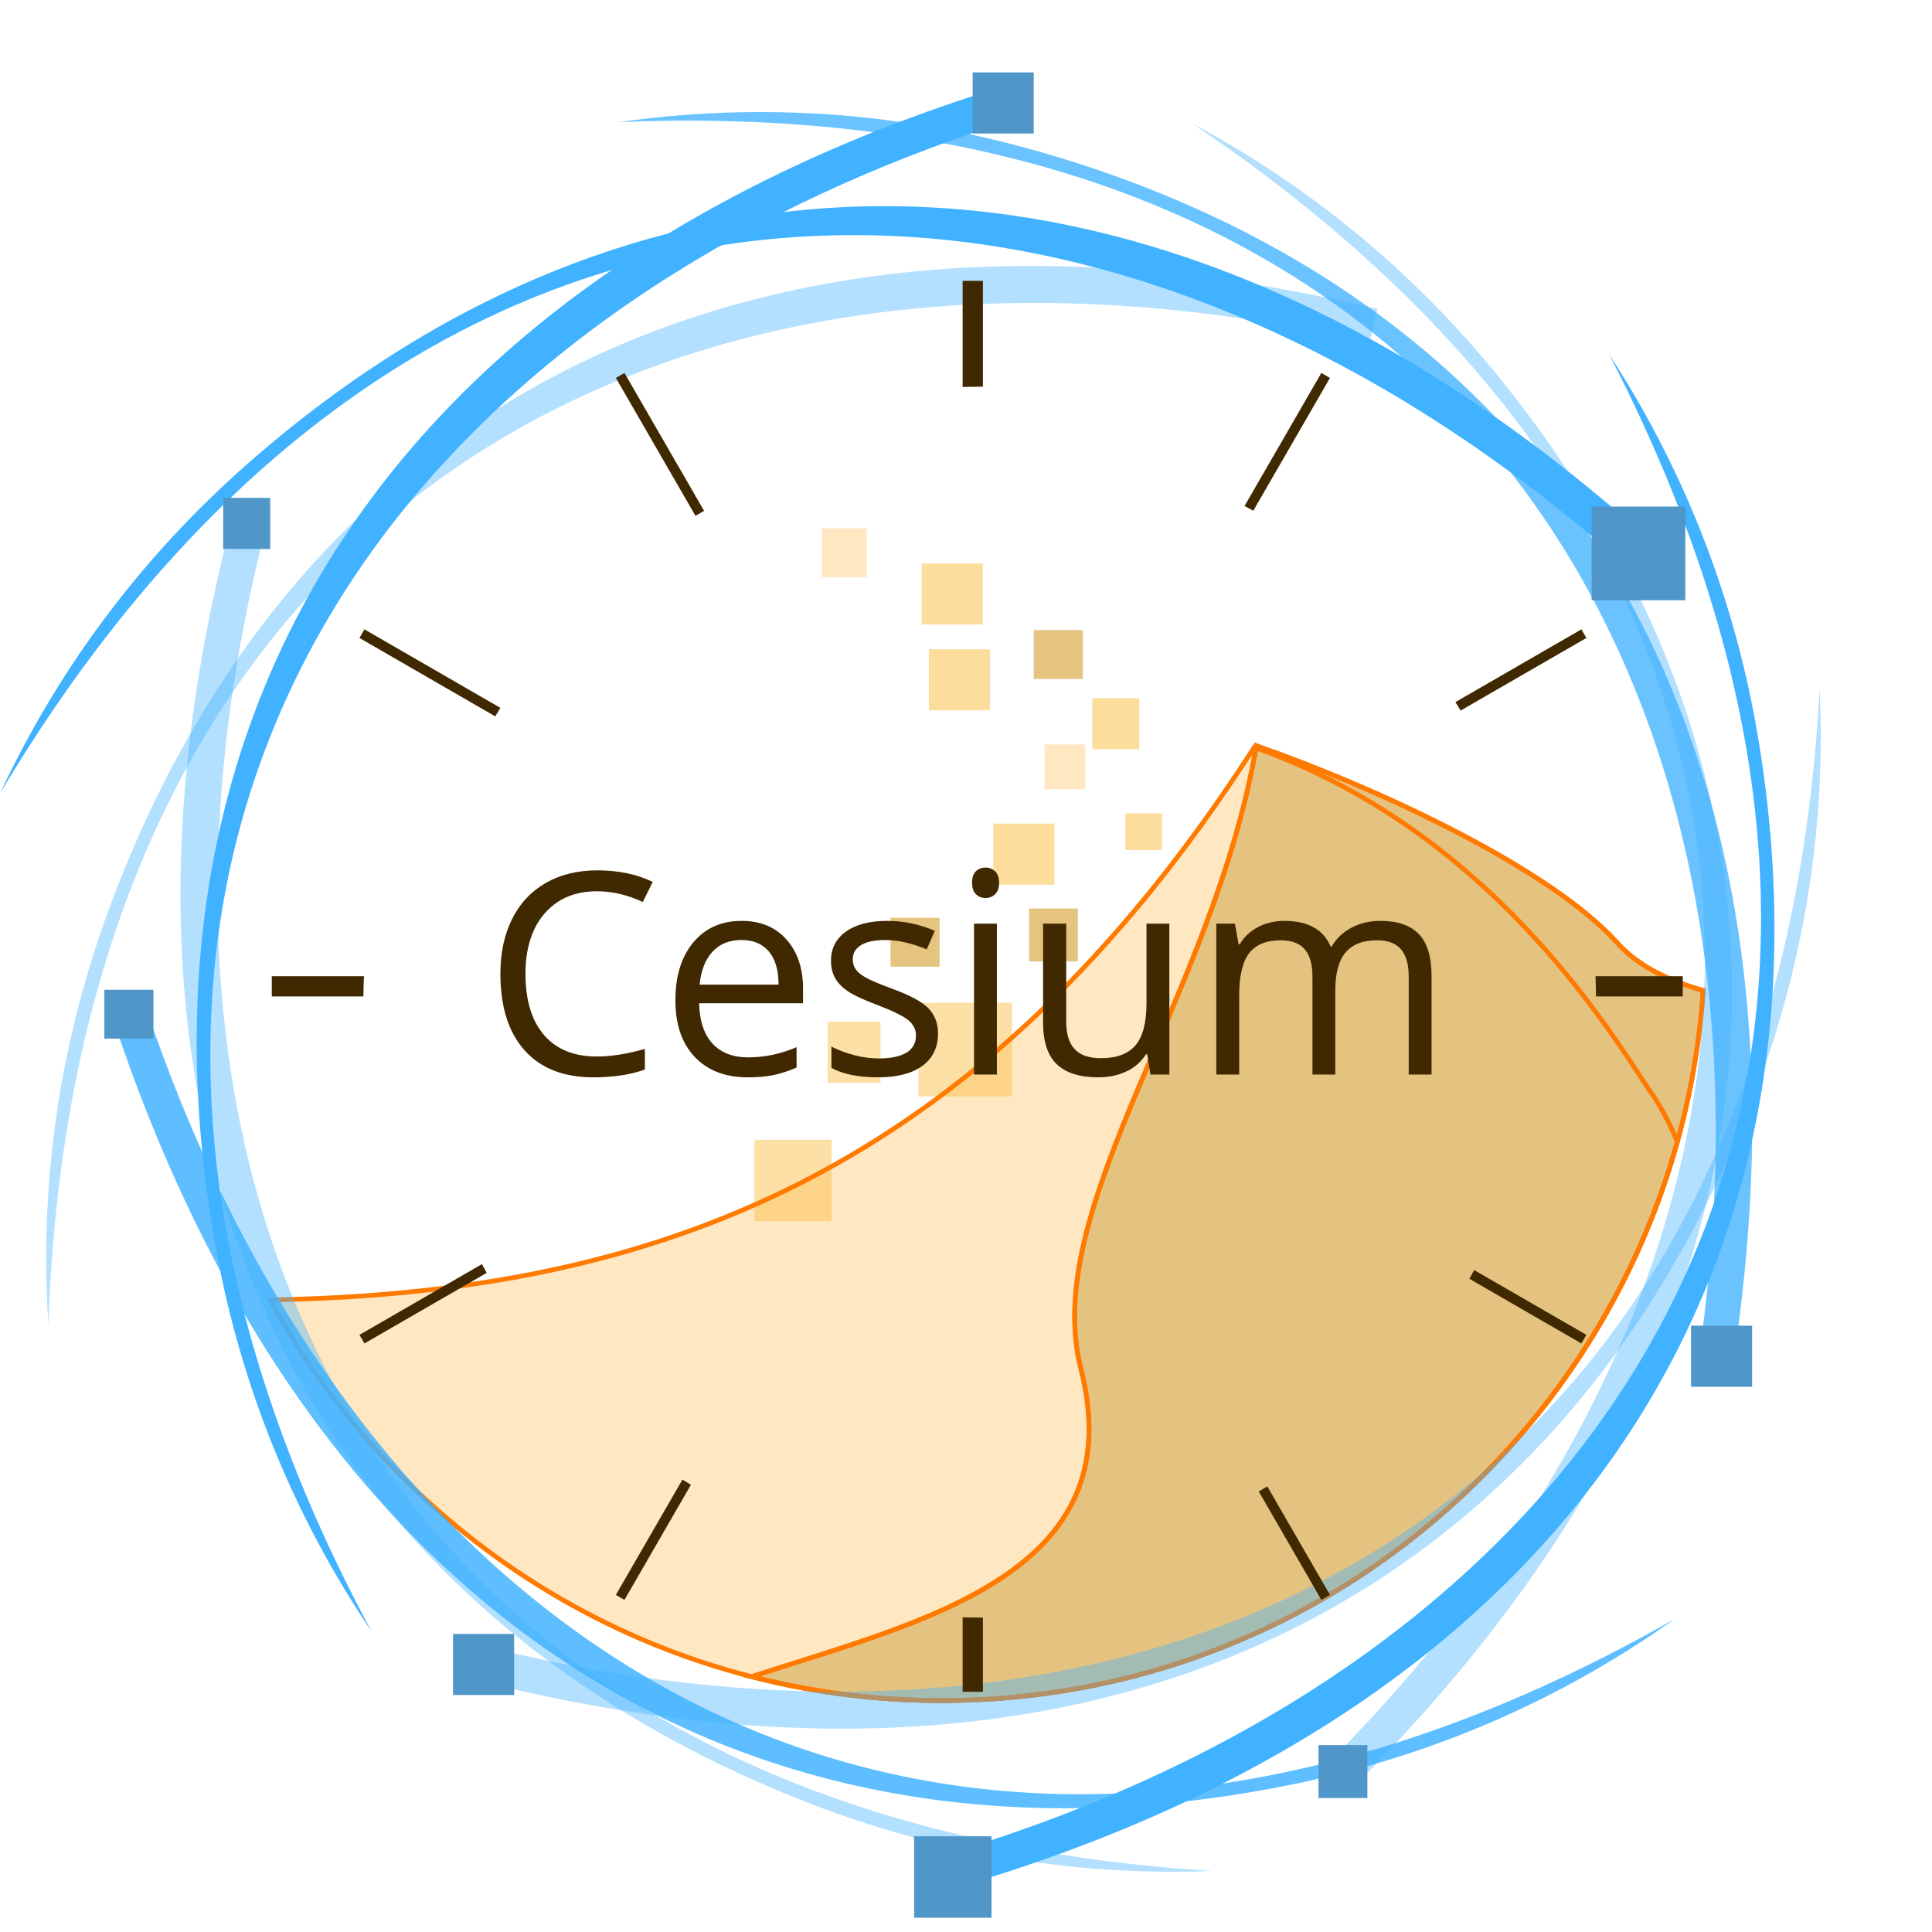
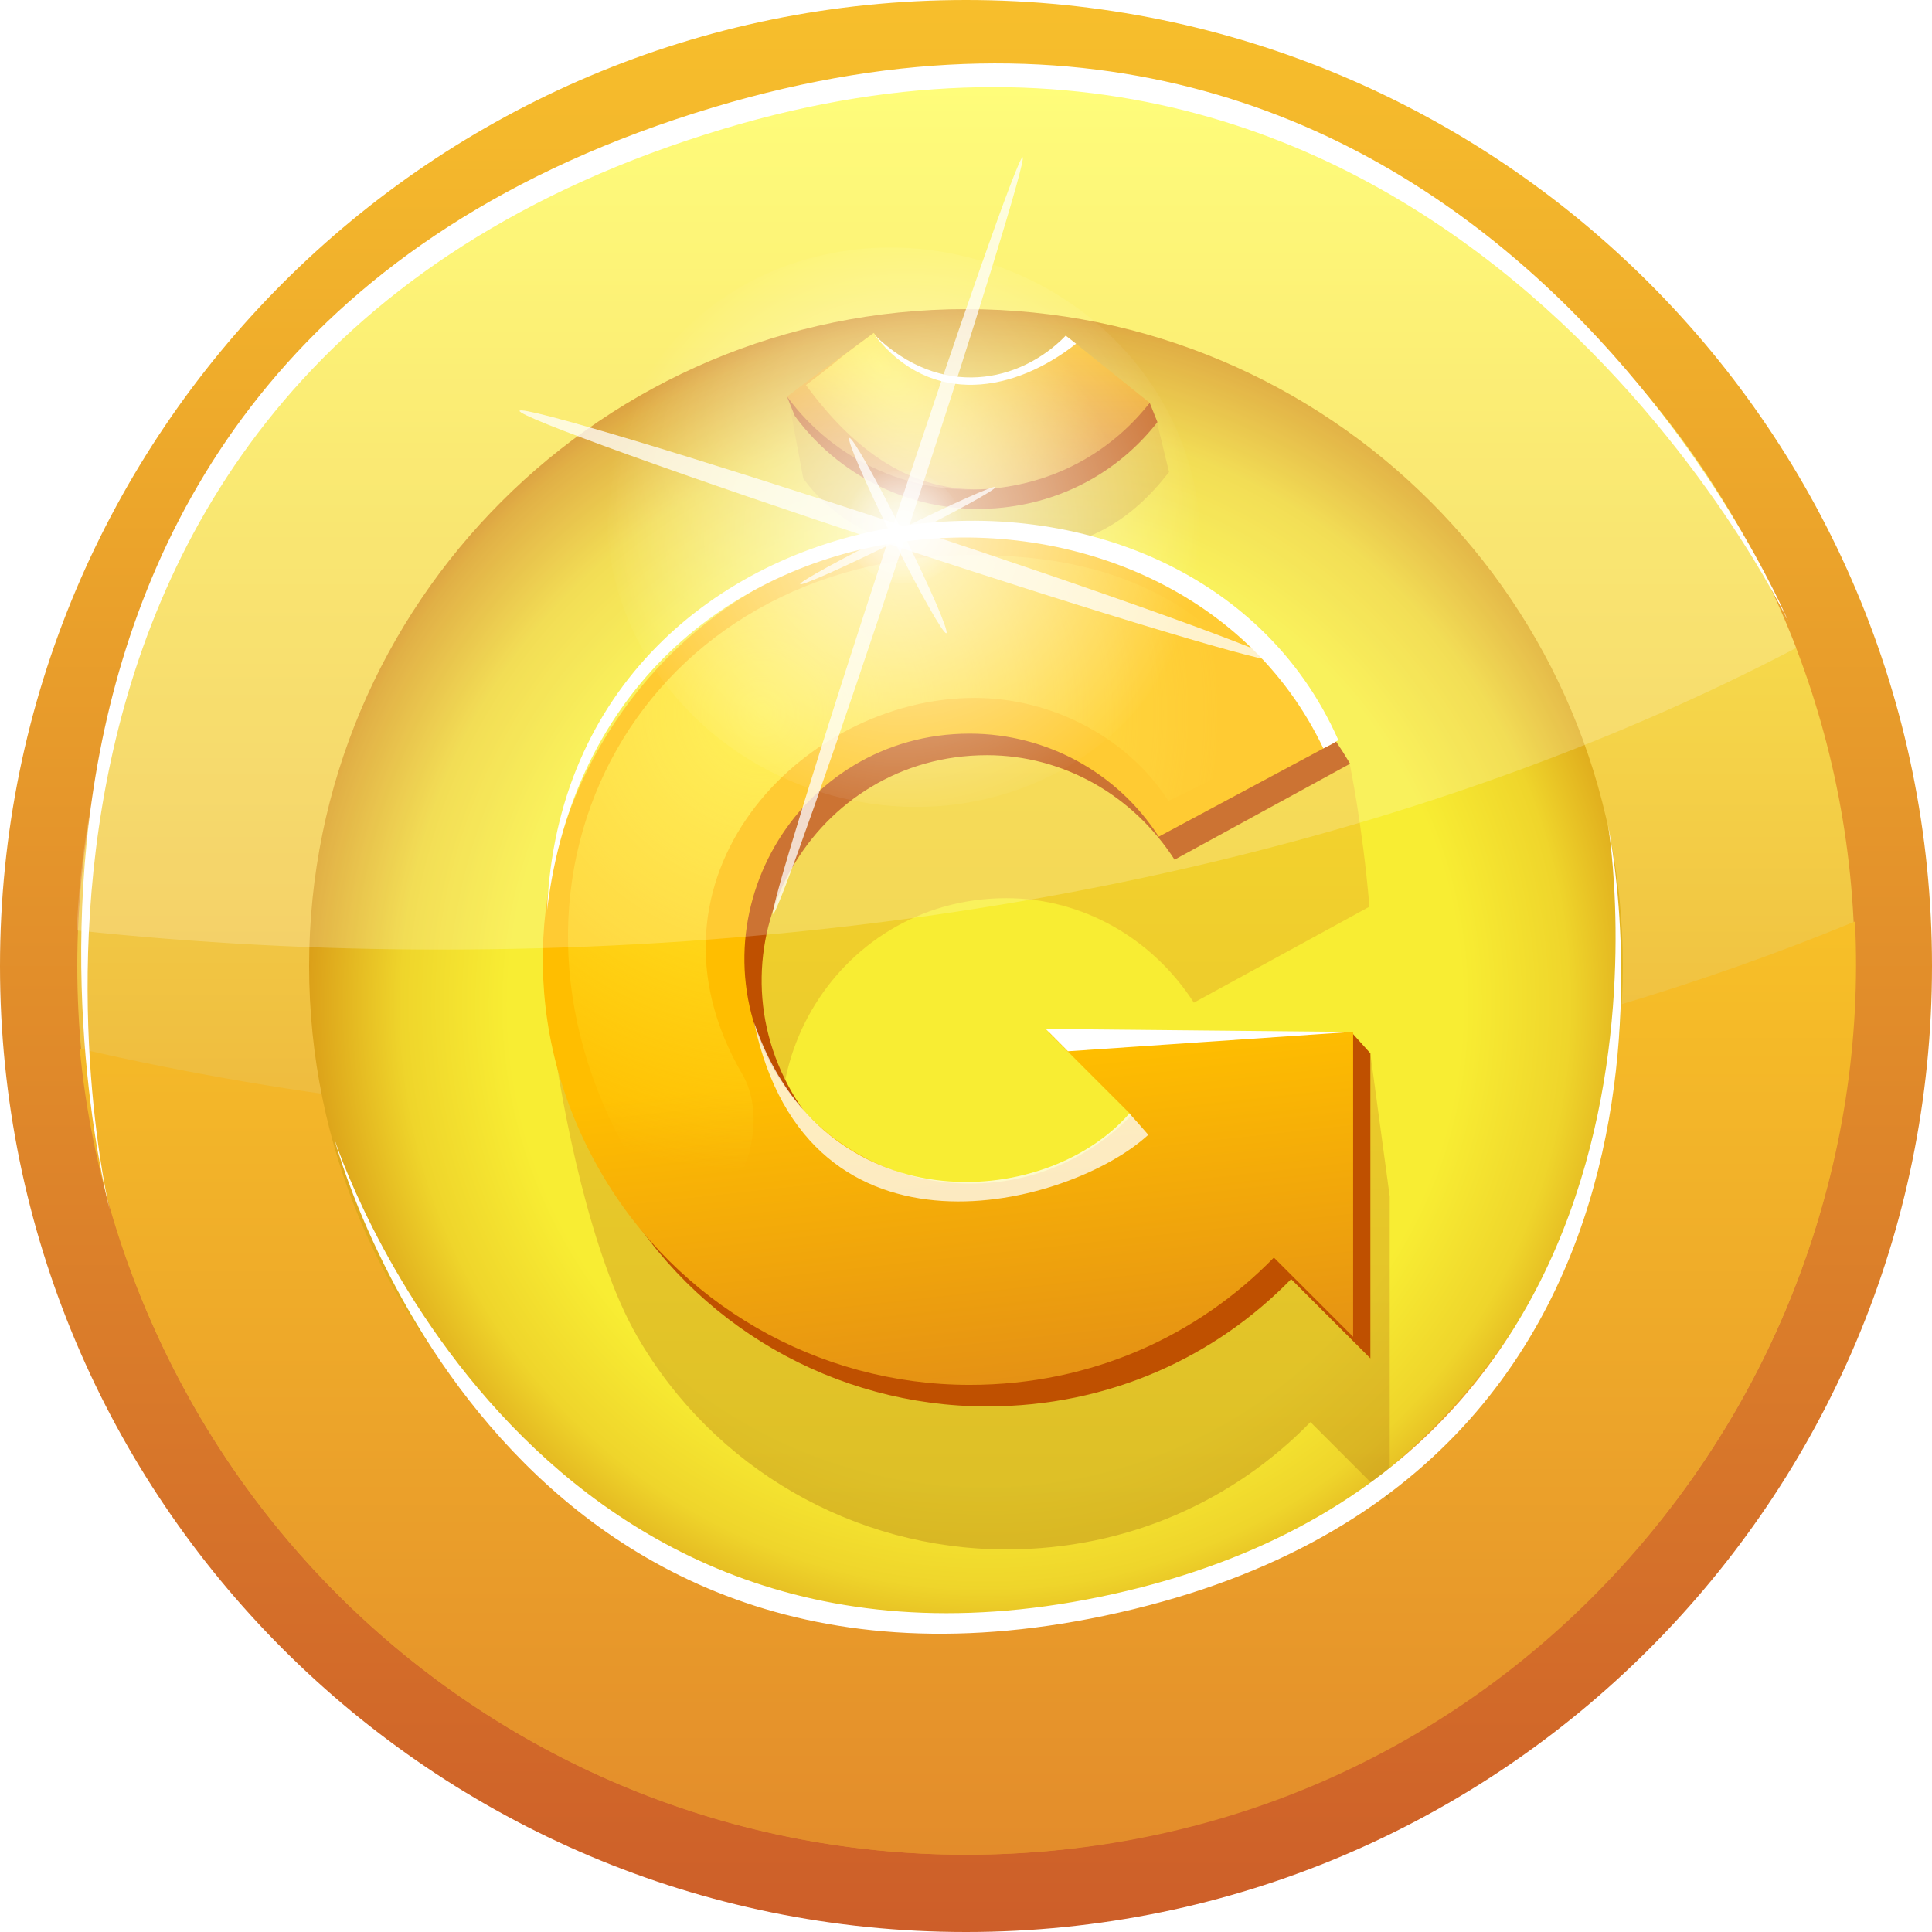
- <svg xmlns="http://www.w3.org/2000/svg" xmlns:ns1="https://boxy-svg.com" width="512px" height="512px" viewBox="0 0 500 500">
-   <path d="M 390.992 122.276 C 418.209 157.183 434.924 200.278 441.202 248.24 C 441.187 276.711 435.71 305.292 425.308 333.282 C 371.101 416.727 274.951 449.213 167.669 434.279 C 136.406 416.036 109.009 390.076 86.272 358.016 C 67.778 323.794 57.942 284.4 56.489 242.062 C 62.206 199.766 79.617 161.912 106.301 129.617 C 162.524 85.439 239.03 70.181 321.968 82.52 C 345.508 92.535 368.657 105.883 390.992 122.276 Z" style="fill: rgb(255, 255, 255);" ns1:origin="0 0" />
-   <g transform="matrix(0.517848, 0, 0, 0.517848, -53.30662, -599.9312)" style="opacity: 1;">
-     <g id="g-14" style="display: inline; opacity: 0.5;" transform="matrix(1, 0, 0, 1, 144.5707, 1007.099)">
-       <path style="display:inline;fill:#ffd086;fill-opacity:1;fill-rule:evenodd;stroke:none;stroke-width:1px;stroke-linecap:butt;stroke-linejoin:miter;stroke-opacity:1" d="M 585.17,524.912 C 447.417,738.84 285.931,797.681 93.348,801.037 158.665,921.841 287.2,1003.17 434.039,1001.256 607.569,998.994 752.513,881.185 796.652,721.967 c -2.686,-6.578 -6.201,-13.62 -10.816,-21.135 C 768.69,677.039 709.105,568.477 585.17,524.912 Z" id="path-102" />
-       <path style="display:inline;fill:#270b0b;fill-opacity:0.994;fill-rule:evenodd;stroke:none;stroke-width:1px;stroke-linecap:butt;stroke-linejoin:miter;stroke-opacity:1" d="M 586.254 524.115 C 564.682 650.453 477.974 754.472 498.584 835.602 C 524.648 938.199 419.458 961.515 333.973 989.342 C 365.923 997.545 399.475 1001.706 434.039 1001.256 C 634.052 998.649 796.093 842.536 809.561 646.439 C 793.197 641.777 777.425 634.689 766.723 622.746 C 734.035 586.272 650.117 546.564 586.254 524.115 Z" id="path-103" ns1:origin="0.5 0.5" />
-       <path style="display: inline; fill: rgb(203, 137, 3); fill-opacity: 0.994; fill-rule: evenodd; stroke: none; stroke-width: 1px; stroke-linecap: butt; stroke-linejoin: miter; stroke-opacity: 1;" d="M 586.254 524.115 C 564.682 650.453 477.974 754.472 498.584 835.602 C 524.648 938.199 419.458 961.515 333.973 989.342 C 365.923 997.545 399.475 1001.706 434.039 1001.256 C 634.052 998.649 796.093 842.536 809.561 646.439 C 793.197 641.777 777.425 634.689 766.723 622.746 C 734.035 586.272 650.117 546.564 586.254 524.115 Z" id="path-104" ns1:origin="0.5 0.5" />
+ <svg xmlns="http://www.w3.org/2000/svg" viewBox="0 0 500 500">
+   <defs>
+     <linearGradient id="gradient-3" gradientUnits="userSpaceOnUse" x1="250" y1="0" x2="250" y2="500" spreadMethod="pad">
+       <stop offset="0" style="stop-color: rgb(247, 191, 44);" />
+       <stop offset="1" style="stop-color: rgb(205, 94, 41);" />
+     </linearGradient>
+     <linearGradient id="gradient-1" gradientUnits="userSpaceOnUse" x1="250" y1="20" x2="250" y2="480" gradientTransform="matrix(1.003107, 0, 0, 1.003107, -0.7766979, -1.491339)">
+       <stop style="stop-color: rgb(255, 253, 90);" offset="0" />
+       <stop style="stop-color: rgb(227, 140, 43);" offset="1" />
+     </linearGradient>
+     <linearGradient id="gradient-2" gradientUnits="userSpaceOnUse" x1="250" y1="20" x2="250" y2="480">
+       <stop style="stop-color: rgb(255, 253, 90);" offset="0" />
+       <stop style="stop-color: rgb(227, 140, 43);" offset="1" />
+     </linearGradient>
+     <linearGradient id="gradient-4" gradientUnits="userSpaceOnUse" x1="253.444" y1="238.484" x2="253.444" y2="480">
+       <stop style="stop-color: rgb(247, 192, 40);" offset="0" />
+       <stop style="stop-color: rgb(227, 140, 43);" offset="1" />
+     </linearGradient>
+     <linearGradient id="gradient-5" gradientUnits="userSpaceOnUse" x1="250" y1="80" x2="250" y2="420">
+       <stop style="stop-color: rgb(255, 255, 255);" offset="0" />
+       <stop style="stop-color: rgb(204, 204, 204);" offset="1" />
+     </linearGradient>
+     <radialGradient id="gradient-6" gradientUnits="userSpaceOnUse" cx="255.162" cy="260.246" r="170" gradientTransform="matrix(1.162644, 0, 0, 1.162643, -41.65733, -42.5625)">
+       <stop style="stop-color: rgb(248, 237, 51);" offset="0" />
+       <stop offset="0.624" style="stop-color: rgb(248, 237, 51);" />
+       <stop offset="0.764" style="stop-color: rgb(239, 213, 43);" />
+       <stop offset="0.893" style="stop-color: rgb(218, 157, 24);" />
+       <stop style="stop-color: rgb(191, 80, 0);" offset="1" />
+     </radialGradient>
+     <linearGradient id="gradient-7" gradientUnits="userSpaceOnUse" x1="-277.811" y1="561.881" x2="-277.811" y2="796.816" gradientTransform="matrix(0.6693761, -0.07372995, 0.07372976, 0.6693762, 391.9234, 247.7612)">
+       <stop style="stop-color: rgb(255, 190, 0);" offset="0" />
+       <stop style="stop-color: rgb(214, 120, 32);" offset="1" />
+     </linearGradient>
+     <linearGradient id="gradient-7-2" gradientUnits="userSpaceOnUse" x1="-277.811" y1="561.881" x2="-277.811" y2="796.816" gradientTransform="matrix(0.3598424, 0.001419912, -0.0008651189, 0.2192787, -159.1917, 375.4939)">
+       <stop style="stop-color: rgb(255, 190, 0);" offset="0" />
+       <stop style="stop-color: rgb(214, 120, 32);" offset="1" />
+     </linearGradient>
+     <linearGradient id="gradient-8" gradientUnits="userSpaceOnUse" x1="545" y1="360" x2="545" y2="375">
+       <stop style="stop-color: rgb(211, 205, 32);" offset="0" />
+       <stop style="stop-color: rgb(122, 118, 18);" offset="1" />
+     </linearGradient>
+     <linearGradient id="gradient-9" gradientUnits="userSpaceOnUse" x1="-277.811" y1="561.881" x2="-277.811" y2="796.816">
+       <stop style="stop-color: rgb(255, 236, 46);" offset="0" />
+       <stop style="stop-color: rgb(254, 189, 1);" offset="1" />
+     </linearGradient>
+     <linearGradient id="gradient-10" gradientUnits="userSpaceOnUse" x1="545" y1="360" x2="545" y2="375">
+       <stop style="stop-color: rgb(211, 205, 32);" offset="0" />
+       <stop style="stop-color: rgb(122, 118, 18);" offset="1" />
+     </linearGradient>
+     <linearGradient id="gradient-11" gradientUnits="userSpaceOnUse" x1="-277.811" y1="561.881" x2="-277.811" y2="796.816" gradientTransform="matrix(0.6034087, 0, 0, 0.6034087, -110.1772, 316.0103)">
+       <stop style="stop-color: rgb(255, 190, 0);" offset="0" />
+       <stop style="stop-color: rgb(214, 120, 32);" offset="1" />
+     </linearGradient>
+     <radialGradient id="gradient-12" gradientUnits="userSpaceOnUse" cx="-314.475" cy="611.827" r="126.303" gradientTransform="matrix(1.116033, 0, 0, 1.116033, 24.30159, -88.79756)">
+       <stop style="stop-color: rgb(255, 237, 49);" offset="0" />
+       <stop style="stop-color: rgba(255, 237, 49, 0);" offset="1" />
+     </radialGradient>
+     <linearGradient id="gradient-13" gradientUnits="userSpaceOnUse" x1="250" y1="20" x2="250" y2="480" gradientTransform="matrix(1.003107, 0, 0, 1.003107, -0.7766979, -1.491339)">
+       <stop style="stop-color: rgb(255, 253, 90);" offset="0" />
+       <stop style="stop-color: rgb(227, 140, 43);" offset="1" />
+     </linearGradient>
+     <linearGradient id="gradient-14" gradientUnits="userSpaceOnUse" x1="-277.811" y1="561.881" x2="-277.811" y2="796.816" gradientTransform="matrix(0.6034087, 0, 0, 0.6034087, -110.1772, 316.0103)">
+       <stop style="stop-color: rgb(255, 190, 0);" offset="0" />
+       <stop style="stop-color: rgb(214, 120, 32);" offset="1" />
+     </linearGradient>
+     <linearGradient id="gradient-15" gradientUnits="userSpaceOnUse" x1="-277.811" y1="561.881" x2="-277.811" y2="796.816" gradientTransform="matrix(0.3598424, 0.001419912, -0.0008651189, 0.2192787, -159.1917, 375.4939)">
+       <stop style="stop-color: rgb(255, 190, 0);" offset="0" />
+       <stop style="stop-color: rgb(214, 120, 32);" offset="1" />
+     </linearGradient>
+     <radialGradient id="gradient-16" gradientUnits="userSpaceOnUse" cx="634" cy="196" r="93" gradientTransform="matrix(3.544237, 3.2814600134408605e-7, -0.000001312584, 3.604799, -1109.6, -416.6435)">
+       <stop style="stop-color: rgb(255, 255, 255);" offset="0" />
+       <stop style="stop-color: rgba(255, 255, 255, 0);" offset="1" />
+     </radialGradient>
+     <radialGradient id="gradient-17" gradientUnits="userSpaceOnUse" cx="634" cy="196" r="93" gradientTransform="matrix(0.7126242, 3.2814600134408605e-7, 0.000001312584, 0.7248008, 685.6404, 147.8362)">
+       <stop style="stop-color: rgb(255, 255, 255);" offset="0" />
+       <stop style="stop-color: rgba(255, 255, 255, 0);" offset="1" />
+     </radialGradient>
+     <linearGradient id="gradient-18" gradientUnits="userSpaceOnUse" x1="-277.811" y1="561.881" x2="-277.811" y2="796.816" gradientTransform="matrix(0.3598424, 0.001419912, -0.0008651189, 0.2192787, -159.1917, 375.4939)">
+       <stop style="stop-color: rgb(255, 190, 0);" offset="0" />
+       <stop style="stop-color: rgb(214, 120, 32);" offset="1" />
+     </linearGradient>
+     <linearGradient id="gradient-19" gradientUnits="userSpaceOnUse" x1="-255.983" y1="500.726" x2="-255.983" y2="551.217" gradientTransform="matrix(0.9721817, -0.2342289, 0.1036208, 0.4300845, -64.23854, 254.1882)">
+       <stop style="stop-color: rgb(255, 237, 49);" offset="0" />
+       <stop style="stop-color: rgba(255, 237, 49, 0);" offset="1" />
+     </linearGradient>
+     <radialGradient id="gradient-20" gradientUnits="userSpaceOnUse" cx="-283.015" cy="510.711" r="55.768" gradientTransform="matrix(0.6625576, -0.5531133, 1.229875, 1.473236, -723.6124, -398.2264)">
+       <stop style="stop-color: rgb(255, 237, 49);" offset="0" />
+       <stop style="stop-color: rgba(255, 237, 49, 0);" offset="1" />
+     </radialGradient>
+     <linearGradient id="gradient-21" gradientUnits="userSpaceOnUse" x1="-272.591" y1="544.911" x2="-272.591" y2="807.107">
+       <stop style="stop-color: rgb(246, 189, 44);" offset="0" />
+       <stop style="stop-color: rgb(191, 144, 26);" offset="1" />
+     </linearGradient>
+     <linearGradient id="gradient-22" gradientUnits="userSpaceOnUse" x1="-254.775" y1="499.419" x2="-254.775" y2="577.361">
+       <stop style="stop-color: rgb(246, 189, 44);" offset="0" />
+       <stop style="stop-color: rgb(191, 144, 26);" offset="1" />
+     </linearGradient>
+   </defs>
+   <ellipse cx="250" cy="250" rx="250" ry="250" style="fill: url(#gradient-3);" />
+   <ellipse cx="250" cy="250" rx="230" ry="230" style="fill: url(#gradient-1);" />
+   <path style="fill: url(#gradient-4);" d="M50.814,365c41.086,71.162 117.015,115 199.186,115c138.411,0 236.246,-117.132 230.066,-241.516c-80.041,33.057 -176.087,52.678 -282.627,52.678c-61.193,0 -120.876,-6.873 -176.797,-19.779c2.962,31.519 12.678,63.317 30.172,93.617z" />
+   <ellipse cx="250" cy="250" rx="170" ry="170" style="fill: url(#gradient-6); fill-opacity: 1;" />
+   <g id="glibre">
+     <g id="macron" transform="matrix(0.8414845, 0, 0, 0.8414845, 466.0224, -317.1853)">
+       <path class="shadow" d="M -198.079 530.144 L -194.273 545.89 C -206.135 561.077 -219.181 568.837 -241.03 570.737 C -263.556 572.695 -290.689 569.766 -306.758 547.88 C -310.124 530.208 -311.373 522.761 -311.373 522.761 C -311.373 522.761 -266.697 527.052 -252.453 525.483 C -240.83 524.202 -204.339 538.287 -198.079 530.144 Z " style="fill: url(#gradient-22); fill-opacity: 0.49;" transform="matrix(1, 0, 0, 1, 0, -23.76752)" />
+       <path class="depth" d="M -202.596 516.267 L -200.215 522.208 C -211.149 536.207 -227.52 546.263 -247.614 548.476 C -272.491 551.217 -296.94 540.477 -311.751 520.303 C -313.525 515.835 -314.112 514.419 -314.112 514.419 C -314.112 514.419 -264.365 517.041 -251.236 515.595 C -240.523 514.415 -208.367 523.773 -202.596 516.267 Z " style="fill: rgb(191, 80, 0);" transform="matrix(1, 0, 0, 1, 2.376752, -15.44888)" />
+       <path class="main" d="M -226.044 501.505 L -200.215 522.208 C -211.149 536.207 -227.52 546.263 -247.614 548.476 C -272.491 551.217 -296.94 540.477 -311.751 520.303 C -297.803 509.721 -300.503 512.045 -285.086 500.726 C -277.269 511.373 -264.365 517.041 -251.236 515.595 C -240.523 514.415 -231.814 509.011 -226.044 501.505 Z " style="fill: url(#gradient-7-2);" transform="matrix(1, 0, 0, 1, 8.722895472601522e-8, -21.39077)" />
+       <path class="gold-layer" d="M -226.044 501.505 L -200.215 522.208 C -211.149 536.207 -227.52 546.263 -247.614 548.476 C -272.491 551.217 -291.131 536.927 -305.942 516.753 C -291.994 506.171 -300.503 512.045 -285.086 500.726 C -277.269 511.373 -264.365 517.041 -251.236 515.595 C -240.523 514.415 -231.814 509.011 -226.044 501.505 Z " style="fill: url(#gradient-20);" transform="matrix(1, 0, 0, 1, 0, -21.39077)" />
+       <path class="edge" d="M -284.847 479.964 C -264.367 499.912 -240.016 494.582 -226.055 480.177 C -225.646 480.502 -223.423 482.152 -222.862 482.654 C -241.437 497.328 -267.311 502.532 -284.847 479.964 Z " style="stroke: none; fill: rgb(255, 255, 255);" />
    </g>
-     <g id="g-15" style="display: inline; opacity: 0.5;" transform="matrix(1, 0, 0, 1, 144.5707, 1007.099)">
-       <rect x="504.265" y="500.287" width="23.492" height="25.527" style="display:inline;opacity:1;fill:#fabb37;fill-opacity:1;stroke:none;stroke-width:34.9;stroke-miterlimit:4;stroke-dasharray:none;stroke-dashoffset:0;stroke-opacity:0.996" id="path-105" />
-       <rect x="369.174" y="415.429" width="22.384" height="24.419" style="display:inline;opacity:1;fill:#ffd086;fill-opacity:1;stroke:none;stroke-width:34.9;stroke-miterlimit:4;stroke-dasharray:none;stroke-dashoffset:0;stroke-opacity:0.996" id="path-106" />
-       <rect x="418.995" y="433.019" width="30.524" height="30.524" style="display:inline;opacity:1;fill:#fabb37;fill-opacity:1;stroke:none;stroke-width:34.9;stroke-miterlimit:4;stroke-dasharray:none;stroke-dashoffset:0;stroke-opacity:0.996" id="path-107" />
-       <rect x="417.34" y="652.556" width="46.803" height="46.803" style="display:inline;opacity:1;fill:#fbc14c;fill-opacity:1;stroke:none;stroke-width:34.9;stroke-miterlimit:4;stroke-dasharray:none;stroke-dashoffset:0;stroke-opacity:0.996" id="path-108" />
-       <rect x="422.586" y="475.891" width="30.524" height="30.524" style="display:inline;opacity:1;fill:#fabb37;fill-opacity:1;stroke:none;stroke-width:34.9;stroke-miterlimit:4;stroke-dasharray:none;stroke-dashoffset:0;stroke-opacity:0.996" id="path-109" />
-       <rect x="472.618" y="605.457" width="24.419" height="26.454" style="display:inline;opacity:1;fill:#cc8902;fill-opacity:1;stroke:none;stroke-width:34.9;stroke-miterlimit:4;stroke-dasharray:none;stroke-dashoffset:0;stroke-opacity:0.996" id="path-110" />
-       <rect x="520.772" y="557.902" width="18.314" height="18.314" style="display:inline;opacity:1;fill:#fabb37;fill-opacity:1;stroke:none;stroke-width:34.9;stroke-miterlimit:4;stroke-dasharray:none;stroke-dashoffset:0;stroke-opacity:0.996" id="path-111" />
-       <rect x="454.784" y="563.028" width="30.524" height="30.524" style="display:inline;opacity:1;fill:#fabb37;fill-opacity:1;stroke:none;stroke-width:34.9;stroke-miterlimit:4;stroke-dasharray:none;stroke-dashoffset:0;stroke-opacity:0.996" id="path-112" />
-       <rect x="335.342" y="720.987" width="38.663" height="40.698" style="display:inline;opacity:1;fill:#fbc14c;fill-opacity:1;stroke:none;stroke-width:34.9;stroke-miterlimit:4;stroke-dasharray:none;stroke-dashoffset:0;stroke-opacity:0.996" id="path-113" />
-       <rect x="371.97" y="661.975" width="26.454" height="30.524" style="display:inline;opacity:1;fill:#fbc14c;fill-opacity:1;stroke:none;stroke-width:34.9;stroke-miterlimit:4;stroke-dasharray:none;stroke-dashoffset:0;stroke-opacity:0.996" id="path-114" />
-       <rect x="-427.93" y="610.085" width="24.507" height="24.419" style="display:inline;opacity:1;fill:#cc8902;fill-opacity:1;stroke:none;stroke-width:34.9;stroke-miterlimit:4;stroke-dasharray:none;stroke-dashoffset:0;stroke-opacity:0.996" id="path-115" transform="scale(-1,1)" />
-       <rect x="480.411" y="523.469" width="20.349" height="22.384" style="display:inline;opacity:1;fill:#ffd086;fill-opacity:1;stroke:none;stroke-width:34.9;stroke-miterlimit:4;stroke-dasharray:none;stroke-dashoffset:0;stroke-opacity:0.996" id="path-116" />
-       <rect x="-499.5" y="466.314" width="24.507" height="24.419" style="display:inline;opacity:1;fill:#cc8902;fill-opacity:1;stroke:none;stroke-width:34.9;stroke-miterlimit:4;stroke-dasharray:none;stroke-dashoffset:0;stroke-opacity:0.996" id="path-117" transform="scale(-1,1)" />
+     <g id="G" transform="matrix(0.8414845, 0, 0, 0.8414845, 466.0224, -317.1853)">
+       <path class="G shadow" d="M -231.251 697.467 L -145.436 654.535 L -139.48 698.496 L -139.48 792.326 L -163.851 767.956 C -187.058 791.755 -219.572 807.107 -257.404 807.107 C -304.241 807.107 -347.52 782.12 -370.938 741.558 C -385.012 717.182 -393.856 672.89 -397.265 646.984 C -405.702 582.884 -330.175 544.911 -257.404 544.911 C -236.361 544.911 -151.817 565.346 -151.817 565.346 C -151.817 565.346 -147.86 584.045 -145.71 609.446 L -199.704 638.954 C -212.398 619.266 -233.823 606.819 -257.404 606.819 C -310.667 606.819 -343.956 664.477 -317.325 710.604 C -304.965 732.012 -282.123 745.2 -257.404 745.2 C -237.233 745.2 -217.869 735.044 -205.597 722.264 L -231.251 697.467 Z " style="fill: url(#gradient-21); fill-opacity: 0.5;" transform="matrix(1, 0, 0, 1, 13.07214, 46.34666)" />
+       <path class="G depth" d="M -231.251 697.467 L -145.354 691.978 L -139.48 698.496 L -139.48 792.326 L -163.851 767.956 C -187.058 791.755 -219.572 807.107 -257.404 807.107 C -304.241 807.107 -347.52 782.12 -370.938 741.558 C -421.398 654.159 -358.323 544.911 -257.404 544.911 C -211.045 544.911 -169.289 569.614 -145.71 609.446 L -199.704 638.954 C -212.398 619.266 -233.823 606.819 -257.404 606.819 C -310.667 606.819 -343.956 664.477 -317.325 710.604 C -304.965 732.012 -282.123 745.2 -257.404 745.2 C -237.233 745.2 -217.869 735.044 -205.597 722.264 L -231.251 697.467 Z " style="fill: rgb(191, 80, 0);" transform="matrix(1, 0, 0, 1, 7.130256, 2.376752)" />
+       <path class="G main" d="M -238.615 691.865 L -144.785 691.865 L -144.785 785.694 L -169.156 761.324 C -192.364 785.123 -224.877 800.476 -262.709 800.476 C -309.546 800.476 -352.825 775.489 -376.243 734.927 C -426.703 647.528 -363.628 538.28 -262.709 538.28 C -216.35 538.28 -173.477 562.76 -149.898 602.592 L -204.563 631.876 C -217.257 612.188 -239.128 600.187 -262.709 600.187 C -315.972 600.187 -349.261 657.846 -322.63 703.973 C -310.27 725.381 -287.428 738.568 -262.709 738.568 C -242.538 738.568 -225.232 730.3 -212.96 717.519 Z " style="fill: url(#gradient-7);" transform="matrix(1, 0, 0, 1, 7.130256, 2.376752)" />
+       <path class="G gold-layer" d="M -332.62 704.972 C -320.149 726.315 -343.833 770.993 -367.252 730.431 C -417.711 643.032 -362.629 545.273 -261.71 545.273 C -215.351 545.273 -184.966 561.261 -161.387 601.093 L -201.565 620.887 C -214.26 601.198 -237.63 589.198 -261.21 589.198 C -314.473 589.198 -367.743 644.858 -332.62 704.972 Z " style="fill: url(#gradient-12); fill-opacity: 1;" transform="matrix(1, 0, 0, 1, 7.130256, 2.376752)" />
    </g>
-     <g id="g-16" style="display: inline; opacity: 1;" transform="matrix(1, 0, 0, 1, 144.5707, 1007.099)">
-       <path style="display: inline; fill: none; fill-opacity: 1; fill-rule: evenodd; stroke: rgb(255, 122, 0); stroke-width: 2.349; stroke-linecap: butt; stroke-linejoin: miter; stroke-opacity: 1;" d="M 585.17,524.912 C 447.417,738.84 285.931,797.681 93.348,801.037 158.665,921.841 287.2,1003.17 434.039,1001.256 607.569,998.994 752.513,881.185 796.652,721.967 c -2.686,-6.578 -6.201,-13.62 -10.816,-21.135 C 768.69,677.039 709.105,568.477 585.17,524.912 Z" id="path-118" />
-       <path style="display: inline; fill: none; fill-opacity: 0.994; fill-rule: evenodd; stroke: rgb(255, 122, 0); stroke-width: 2.349; stroke-linecap: butt; stroke-linejoin: miter; stroke-opacity: 1;" d="M 586.254 524.115 C 564.682 650.453 477.974 754.472 498.584 835.602 C 524.648 938.199 419.458 961.515 333.973 989.342 C 365.923 997.545 399.475 1001.706 434.039 1001.256 C 634.052 998.649 796.093 842.536 809.561 646.439 C 793.197 641.777 777.425 634.689 766.723 622.746 C 734.035 586.272 650.117 546.564 586.254 524.115 Z" id="path-119" ns1:origin="0.5 0.5" />
-       <path style="display: inline; fill: none; fill-opacity: 0.994; fill-rule: evenodd; stroke: rgb(255, 122, 0); stroke-width: 2.349; stroke-linecap: butt; stroke-linejoin: miter; stroke-opacity: 1;" d="M 586.254 524.115 C 564.682 650.453 477.974 754.472 498.584 835.602 C 524.648 938.199 419.458 961.515 333.973 989.342 C 365.923 997.545 399.475 1001.706 434.039 1001.256 C 634.052 998.649 796.093 842.536 809.561 646.439 C 793.197 641.777 777.425 634.689 766.723 622.746 C 734.035 586.272 650.117 546.564 586.254 524.115 Z" id="path-120" ns1:origin="0.5 0.5" />
-     </g>
+     <path id="top" class="edge" d="M 340.364 189.541 C 338.853 190.528 338.171 190.825 336.48 191.691 C 297.073 108.708 149.382 118.54 135.586 233.509 C 140.26 118.145 300.615 99.623 340.364 189.541 Z " style="stroke: none; fill: rgb(255, 255, 255); fill-opacity: 1;" transform="matrix(1, 0, 0, 1, 6, 2)" />
+     <path id="arrow" class="edge" d="M 270.391 270.061 L 264.65 264.293 L 343.758 265.067 L 270.391 270.061 Z " style="stroke: none; fill: rgb(255, 255, 255);" transform="matrix(1, 0, 0, 1, 6, 2)" />
+     <path id="bottom" class="edge" d="M 189.163 262.596 C 206.842 314.486 264.19 311.587 286.288 286.153 C 288.913 289.123 288.574 288.653 291.175 291.687 C 271.138 310.194 203.075 328.518 189.163 262.596 Z " style="stroke: none; fill: rgb(255, 255, 255); fill-opacity: 0.75;" transform="matrix(1, 0, 0, 1, 6, 2)" />
  </g>
-   <g transform="matrix(0.608261, 0, 0, 0.608261, -20.08498, 3.255736)">
-     <g>
-       <path style="display: inline; fill: rgb(64, 178, 255); fill-opacity: 1; fill-rule: evenodd; stroke: none; stroke-width: 1px; stroke-linecap: butt; stroke-linejoin: miter; stroke-opacity: 1; opacity: 0.78;" id="path-10" d="M 419.133 85.738 C 417.295 85.739 415.455 85.754 413.611 85.778 C 354.852 86.561 299.023 99.174 248.358 121.32 C 584.121 13.206 796.175 211.26 831.7 508.773 L 846.383 507.124 C 815.586 235.801 652.477 85.588 419.133 85.738 Z" transform="matrix(0.96373, 0.266878, -0.266878, 0.96373, 89.50523, -136.6151)" ns1:origin="0.5 0.5" />
-       <path style="display: inline; fill: rgb(64, 178, 255); fill-opacity: 1; fill-rule: evenodd; stroke: none; stroke-width: 1px; stroke-linecap: butt; stroke-linejoin: miter; stroke-opacity: 1; opacity: 1;" id="path-3" d="M 146.037 194.065 C 144.201 194.066 142.361 194.081 140.517 194.104 C 81.76 194.888 25.931 207.503 -24.736 229.648 C 311.029 121.531 523.083 319.583 558.604 617.093 L 573.284 615.443 C 542.49 344.122 379.385 193.913 146.037 194.065 Z" transform="matrix(-0.180988, -0.983485, 0.983485, -0.180988, -39.29858, 705.8975)" ns1:origin="0.5 0.5" />
-       <path style="display: inline; fill: rgb(64, 178, 255); fill-opacity: 1; fill-rule: evenodd; stroke: none; stroke-width: 1px; stroke-linecap: butt; stroke-linejoin: miter; stroke-opacity: 1; opacity: 0.4;" id="path-11" d="M 487.744 193.084 C 485.906 193.085 484.067 193.1 482.223 193.123 C 423.464 193.907 367.635 206.52 316.975 228.668 C 652.726 120.552 864.775 318.605 900.299 616.109 L 914.979 614.46 C 884.184 343.144 721.081 192.935 487.744 193.084 Z" transform="matrix(0.619997, 0.784605, -0.784605, 0.619997, 523.0672, -343.3315)" ns1:origin="0.5 0.5" />
-       <path style="display: inline; fill: rgb(64, 178, 255); fill-opacity: 1; fill-rule: evenodd; stroke: none; stroke-width: 1px; stroke-linecap: butt; stroke-linejoin: miter; stroke-opacity: 1; opacity: 0.84;" id="path-12" d="M 295.969 432.757 C 294.131 432.758 292.293 432.773 290.449 432.797 C 231.688 433.58 175.86 446.194 125.198 468.341 C 460.957 360.226 673.005 558.28 708.526 855.786 L 723.207 854.139 C 692.412 582.819 529.31 432.609 295.969 432.757 Z" transform="matrix(-0.978849, 0.204584, -0.204584, -0.978849, 963.8208, 1116.367)" ns1:origin="0.5 0.5" />
-       <path style="display: inline; fill: rgb(64, 178, 255); fill-opacity: 1; fill-rule: evenodd; stroke: none; stroke-width: 1px; stroke-linecap: butt; stroke-linejoin: miter; stroke-opacity: 1; opacity: 0.4;" id="path-13" d="M 158.036 148.83 C 156.2 148.833 154.36 148.846 152.516 148.872 C 93.759 149.653 37.93 162.267 -12.734 184.411 C 323.022 76.301 535.076 274.352 570.604 571.857 L 585.286 570.208 C 554.483 298.891 391.38 148.683 158.036 148.83 Z" transform="matrix(0.338614, -0.940926, 0.940926, 0.338614, -115.5952, 483.706)" ns1:origin="0.5 0.5" />
-       <path style="display: inline; fill: rgb(64, 178, 255); fill-opacity: 1; fill-rule: evenodd; stroke: none; stroke-width: 1px; stroke-linecap: butt; stroke-linejoin: miter; stroke-opacity: 1; opacity: 1;" id="path-14" d="M 501.019 288.292 C 499.181 288.293 497.34 288.308 495.496 288.331 C 436.736 289.115 380.908 301.726 330.243 323.874 C 666.004 215.757 878.062 413.812 913.586 711.322 L 928.268 709.673 C 897.468 438.352 734.361 288.141 501.019 288.292 Z" transform="matrix(0.164656, 0.986351, -0.986351, 0.164656, 982.8573, -233.4521)" ns1:origin="0.5 0.5" />
-       <path style="display: inline; fill: rgb(64, 178, 255); fill-opacity: 1; fill-rule: evenodd; stroke: none; stroke-width: 1px; stroke-linecap: butt; stroke-linejoin: miter; stroke-opacity: 1; opacity: 0.4;" id="path-15" d="M 192.954 376.521 C 191.115 376.522 189.277 376.537 187.433 376.561 C 128.674 377.344 72.845 389.958 22.181 412.103 C 357.94 303.989 569.987 502.045 605.505 799.553 L 620.188 797.905 C 589.392 526.584 426.295 376.369 192.954 376.521 Z" transform="matrix(-0.931404, -0.363988, 0.363988, -0.931404, 419.499, 1182.6)" ns1:origin="0.5 0.5" />
-       <path style="display: inline; fill: rgb(64, 178, 255); fill-opacity: 1; fill-rule: evenodd; stroke: none; stroke-width: 1px; stroke-linecap: butt; stroke-linejoin: miter; stroke-opacity: 1; opacity: 1;" id="path-16" d="M 221.614 63.973 C 219.777 63.976 217.938 63.99 216.094 64.015 C 157.334 64.795 101.506 77.409 50.841 99.554 C 386.598 -8.559 598.651 189.497 634.173 487.001 L 648.854 485.354 C 618.058 214.037 454.954 63.824 221.614 63.973 Z" transform="matrix(0.750452, -0.660925, 0.660925, 0.750452, -70.80332, 290.9203)" ns1:origin="0.5 0.5" />
-       <path style="display: inline; fill: rgb(64, 178, 255); fill-opacity: 1; fill-rule: evenodd; stroke: none; stroke-width: 1px; stroke-linecap: butt; stroke-linejoin: miter; stroke-opacity: 1; opacity: 0.4;" id="path-17" d="M 441.888 342.098 C 440.047 342.098 438.207 342.114 436.362 342.138 C 377.601 342.922 321.765 355.535 271.103 377.681 C 606.886 269.567 818.944 467.615 854.462 765.133 L 869.142 763.483 C 838.354 492.154 675.242 341.948 441.888 342.098 Z" transform="matrix(-0.356582, 0.934264, -0.934264, -0.356582, 1256.759, 169.1826)" ns1:origin="0.5 0.5" />
-       <g transform="matrix(0.762493, 0, 0, 0.762493, 19.29465, -716.3228)">
-         <path d="M 566.466 1089.137 L 566.466 1148.222 C 565.867 1148.219 565.267 1148.217 564.667 1148.217 C 561.481 1148.217 558.31 1148.259 555.154 1148.341 L 555.154 1089.137 Z M 908.29 1477.146 L 956.987 1477.146 L 956.987 1488.458 L 908.569 1488.458 C 908.539 1484.693 908.447 1480.922 908.29 1477.146 Z M 566.466 1835.013 L 566.466 1876.467 L 555.154 1876.467 L 555.154 1834.886 C 558.318 1834.973 561.49 1835.017 564.667 1835.017 C 565.267 1835.017 565.867 1835.016 566.466 1835.013 Z M 220.775 1488.458 L 169.657 1488.458 L 169.657 1477.146 L 221.089 1477.146 C 220.921 1480.909 220.816 1484.68 220.775 1488.458 Z" style="fill: rgb(64, 40, 0); stroke: none;" ns1:origin="0 0" />
-         <path d="M 760.121 1143.311 L 717.336 1217.417 C 715.72 1216.518 714.096 1215.632 712.465 1214.761 L 755.318 1140.537 Z M 830.122 1324.203 L 900.424 1283.614 L 903.198 1288.417 L 833.04 1328.923 C 832.08 1327.339 831.107 1325.766 830.122 1324.203 Z M 840.599 1641.137 L 903.197 1677.278 L 900.424 1682.082 L 837.911 1645.99 C 838.821 1644.38 839.717 1642.762 840.599 1641.137 Z M 725.168 1761.843 L 760.122 1822.385 L 755.318 1825.158 L 720.379 1764.641 C 721.985 1763.722 723.582 1762.789 725.168 1761.843 Z M 403.538 1760.932 L 366.456 1825.159 L 361.653 1822.386 L 398.802 1758.042 C 400.372 1759.019 401.951 1759.982 403.538 1760.932 Z M 289.58 1642.689 L 221.35 1682.082 L 218.577 1677.279 L 286.944 1637.807 C 287.807 1639.437 288.685 1641.065 289.58 1642.689 Z M 294.354 1332.168 L 218.576 1288.417 L 221.35 1283.614 L 297.213 1327.414 C 296.246 1328.99 295.293 1330.575 294.354 1332.168 Z M 406.079 1220.259 L 361.653 1143.311 L 366.457 1140.537 L 410.889 1217.495 C 409.276 1218.403 407.673 1219.324 406.079 1220.259 Z" style="fill: rgb(64, 40, 0); stroke: none;" ns1:origin="0 0" />
-       </g>
-     </g>
-     <rect x="429.367" y="425.979" width="20.003" height="21.735" style="display: inline; opacity: 1; fill: rgb(80, 150, 200); fill-opacity: 1; stroke: none; stroke-width: 34.9; stroke-miterlimit: 4; stroke-dasharray: none; stroke-dashoffset: 0; stroke-opacity: 0.996;" id="path-91" transform="matrix(1, 0, 0, 0.999999, -301.3771, -219.4984)" />
-     <rect x="446.853" y="25.462" width="25.99" height="25.99" style="display: inline; opacity: 1; fill: rgb(80, 150, 200); fill-opacity: 1; stroke: none; stroke-width: 34.9; stroke-miterlimit: 4; stroke-dasharray: none; stroke-dashoffset: 0; stroke-opacity: 0.996;" id="path-93" />
-     <rect x="-135.956" y="605.141" width="39.851" height="39.851" style="display: inline; opacity: 1; fill: rgb(80, 150, 200); fill-opacity: 1; stroke: none; stroke-width: 34.9; stroke-miterlimit: 4; stroke-dasharray: none; stroke-dashoffset: 0; stroke-opacity: 0.996;" id="path-94" transform="matrix(0.999999, 0, 0, 1, 846.1768, -394.956)" />
-     <rect x="225.779" y="689.836" width="25.99" height="25.99" style="display: inline; opacity: 1; fill: rgb(80, 150, 200); fill-opacity: 1; stroke: none; stroke-width: 34.9; stroke-miterlimit: 4; stroke-dasharray: none; stroke-dashoffset: 0; stroke-opacity: 0.996;" id="path-95" />
-     <rect x="594.013" y="737.142" width="20.792" height="22.525" style="display: inline; opacity: 1; fill: rgb(80, 150, 200); fill-opacity: 1; stroke: none; stroke-width: 34.9; stroke-miterlimit: 4; stroke-dasharray: none; stroke-dashoffset: 0; stroke-opacity: 0.996;" id="path-96" />
-     <rect x="387.235" y="479.397" width="25.99" height="25.99" style="display: inline; opacity: 1; fill: rgb(80, 150, 200); fill-opacity: 1; stroke: none; stroke-width: 34.9; stroke-miterlimit: 4; stroke-dasharray: none; stroke-dashoffset: 0; stroke-opacity: 0.996;" id="path-98" transform="matrix(1.000001, 0, 0, 0.999999, 365.275, 79.29524)" />
-     <rect x="421.962" y="775.937" width="32.92" height="34.653" style="display: inline; opacity: 1; fill: rgb(80, 150, 200); fill-opacity: 1; stroke: none; stroke-width: 34.9; stroke-miterlimit: 4; stroke-dasharray: none; stroke-dashoffset: 0; stroke-opacity: 0.996;" id="path-99" />
-     <rect x="-66.939" y="-568.978" width="20.867" height="20.792" style="display: inline; opacity: 1; fill: rgb(80, 150, 200); fill-opacity: 1; stroke: none; stroke-width: 34.9; stroke-miterlimit: 4; stroke-dasharray: none; stroke-dashoffset: 0; stroke-opacity: 0.996;" id="path-101" transform="matrix(-1, 0, 0, 0.999997, 31.35693, 984.7363)" />
+   <path d="M 184.663 27.768 C 382.512 -31.577 462.817 160.846 462.817 160.846 C 462.817 160.846 375.459 -23.112 187.429 33.291 C -23.948 96.697 28.414 313.23 28.414 313.23 C 28.414 313.23 -30.596 92.336 184.663 27.768 Z " style="stroke: none; fill: rgb(255, 255, 255);" />
+   <path d="M 285.81 418.163 C 127.414 451.46 86.583 294.882 86.583 294.882 C 86.583 294.882 134.508 444.089 284.452 413.311 C 444.578 380.443 416.161 213.576 416.161 213.576 C 416.161 213.576 452.792 383.061 285.81 418.163 Z " style="stroke: none; fill: rgb(255, 255, 255);" />
+   <path id="gloss" style="fill: rgb(255, 255, 255); fill-opacity: 0.2; display:xnone;" d="M19.86,240.789c30.719,3.271 62.151,4.96 93.988,4.96c138.476,0 259.43,-30.088 351.04,-78.082c-4.289,-11.024 -9.508,-21.939 -15.701,-32.667c-41.086,-71.162 -117.015,-115 -199.186,-115c-130.691,0 -225.206,104.43 -230.14,220.789z" />
+   <g id="flare" style="display:xnone" transform="matrix(0.2225925, 0.07340797, -0.07340797, 0.2225925, 1.908329, -11.57779)">
+     <ellipse cx="1134.459" cy="300.579" rx="439.828" ry="11.958" style="fill: rgb(255, 255, 255); fill-opacity: 0.75;" />
+     <ellipse transform="matrix(0, 1, -1, 0, 2157.966, -1435.692)" cx="1736.271" cy="1023.508" rx="439.828" ry="8.553" style="fill: rgb(255, 255, 255); fill-opacity: 0.75;" />
+     <ellipse transform="matrix(0.70312, 0.71107, -0.71106, 0.70313, 1342.256, -573.004)" cx="475.062" cy="761.998" rx="120.341" ry="6.368" style="fill: rgb(255, 255, 255); stroke-width: 2.094; fill-opacity: 0.75;" />
+     <ellipse transform="matrix(-0.71107, 0.70312, -0.7031, -0.71108, 1884.591, 383.5591)" cx="475.062" cy="586.445" rx="120.341" ry="4.901" style="fill: rgb(255, 255, 255); stroke-width: 2.094; fill-opacity: 0.75;" />
+     <ellipse cx="1137.444" cy="289.897" rx="329.614" ry="306.408" style="fill: url(#gradient-16); fill-opacity: 0.75;" />
+     <ellipse cx="1137.444" cy="289.897" rx="66.274" ry="61.608" style="fill: url(#gradient-17); fill-opacity: 0.75;" />
  </g>
-   <path d="M 154.526 230.66 C 148.801 230.66 144.279 232.568 140.962 236.383 C 137.648 240.195 135.992 245.417 135.992 252.046 C 135.992 258.863 137.591 264.13 140.785 267.849 C 143.981 271.567 148.536 273.426 154.453 273.426 C 158.086 273.426 162.232 272.773 166.892 271.468 L 166.892 276.778 C 163.279 278.133 158.825 278.808 153.528 278.808 C 145.853 278.808 139.929 276.482 135.761 271.827 C 131.59 267.167 129.502 260.55 129.502 251.972 C 129.502 246.604 130.507 241.899 132.519 237.862 C 134.526 233.823 137.424 230.71 141.21 228.524 C 145.002 226.339 149.463 225.247 154.593 225.247 C 160.06 225.247 164.835 226.243 168.924 228.238 L 166.356 233.439 C 162.411 231.586 158.469 230.66 154.526 230.66 Z M 193.468 278.808 C 187.692 278.808 183.136 277.051 179.799 273.535 C 176.462 270.021 174.794 265.137 174.794 258.889 C 174.794 252.592 176.342 247.588 179.44 243.883 C 182.542 240.176 186.707 238.323 191.933 238.323 C 196.829 238.323 200.701 239.934 203.552 243.154 C 206.403 246.374 207.828 250.621 207.828 255.895 L 207.828 259.636 L 180.925 259.636 C 181.043 264.224 182.2 267.704 184.398 270.081 C 186.596 272.458 189.69 273.646 193.679 273.646 C 197.885 273.646 202.044 272.763 206.155 271.006 L 206.155 276.279 C 204.063 277.183 202.084 277.832 200.219 278.225 C 198.357 278.615 196.108 278.808 193.468 278.808 M 191.861 243.275 C 188.726 243.275 186.227 244.296 184.362 246.341 C 182.497 248.383 181.397 251.212 181.065 254.826 L 201.489 254.826 C 201.489 251.096 200.657 248.238 198.991 246.256 C 197.327 244.268 194.952 243.275 191.861 243.275 Z M 242.758 267.44 C 242.758 271.078 241.402 273.882 238.695 275.852 C 235.986 277.824 232.184 278.808 227.289 278.808 C 222.11 278.808 218.072 277.99 215.173 276.352 L 215.173 270.866 C 217.05 271.815 219.063 272.563 221.213 273.11 C 223.362 273.653 225.434 273.924 227.43 273.924 C 230.519 273.924 232.895 273.431 234.558 272.447 C 236.221 271.462 237.052 269.959 237.052 267.939 C 237.052 266.419 236.392 265.118 235.076 264.035 C 233.757 262.956 231.185 261.68 227.362 260.209 C 223.725 258.853 221.141 257.673 219.607 256.662 C 218.074 255.652 216.935 254.506 216.189 253.219 C 215.437 251.938 215.064 250.407 215.064 248.621 C 215.064 245.437 216.36 242.927 218.951 241.085 C 221.537 239.245 225.089 238.323 229.607 238.323 C 233.812 238.323 237.923 239.179 241.937 240.892 L 239.832 245.701 C 235.915 244.084 232.362 243.275 229.175 243.275 C 226.373 243.275 224.258 243.715 222.831 244.594 C 221.407 245.475 220.697 246.688 220.697 248.232 C 220.697 249.277 220.963 250.168 221.499 250.902 C 222.035 251.639 222.895 252.342 224.085 253.006 C 225.267 253.672 227.548 254.636 230.926 255.895 C 235.558 257.583 238.685 259.278 240.313 260.986 C 241.942 262.699 242.758 264.849 242.758 267.44 Z M 257.991 278.097 L 252.074 278.097 L 252.074 239.036 L 257.991 239.036 L 257.991 278.097 M 251.574 228.451 C 251.574 227.097 251.907 226.106 252.572 225.477 C 253.237 224.844 254.067 224.528 255.065 224.528 C 256.019 224.528 256.841 224.851 257.529 225.495 C 258.218 226.135 258.563 227.121 258.563 228.451 C 258.563 229.781 258.218 230.773 257.529 231.426 C 256.841 232.079 256.019 232.405 255.065 232.405 C 254.067 232.405 253.237 232.079 252.572 231.426 C 251.907 230.773 251.574 229.781 251.574 228.451 Z M 275.933 239.036 L 275.933 264.375 C 275.933 267.558 276.658 269.935 278.109 271.504 C 279.558 273.073 281.828 273.858 284.918 273.858 C 289.004 273.858 291.991 272.741 293.881 270.507 C 295.769 268.273 296.712 264.625 296.712 259.564 L 296.712 239.036 L 302.63 239.036 L 302.63 278.097 L 297.745 278.097 L 296.893 272.861 L 296.57 272.861 C 295.359 274.782 293.679 276.254 291.529 277.277 C 289.38 278.298 286.926 278.808 284.169 278.808 C 279.417 278.808 275.858 277.682 273.493 275.428 C 271.13 273.169 269.947 269.556 269.947 264.588 L 269.947 239.036 L 275.933 239.036 Z M 364.573 278.097 L 364.573 252.685 C 364.573 249.573 363.909 247.241 362.578 245.682 C 361.248 244.126 359.18 243.347 356.374 243.347 C 352.692 243.347 349.971 244.406 348.211 246.522 C 346.455 248.636 345.577 251.891 345.577 256.286 L 345.577 278.097 L 339.66 278.097 L 339.66 252.685 C 339.66 249.573 338.993 247.241 337.664 245.682 C 336.335 244.126 334.255 243.347 331.429 243.347 C 327.722 243.347 325.008 244.458 323.284 246.681 C 321.56 248.903 320.7 252.546 320.7 257.606 L 320.7 278.097 L 314.781 278.097 L 314.781 239.036 L 319.593 239.036 L 320.554 244.382 L 320.84 244.382 C 321.958 242.479 323.535 240.997 325.566 239.93 C 327.598 238.86 329.872 238.323 332.391 238.323 C 338.497 238.323 342.49 240.533 344.367 244.954 L 344.647 244.954 C 345.815 242.909 347.501 241.294 349.707 240.106 C 351.918 238.918 354.438 238.323 357.269 238.323 C 361.684 238.323 364.991 239.46 367.189 241.731 C 369.387 243.997 370.485 247.625 370.485 252.618 L 370.485 278.097 L 364.573 278.097 Z" style="text-transform: none; fill: rgb(64, 40, 0); isolation: auto; opacity: 1;" ns1:origin="0.5 0.5" />
</svg>
